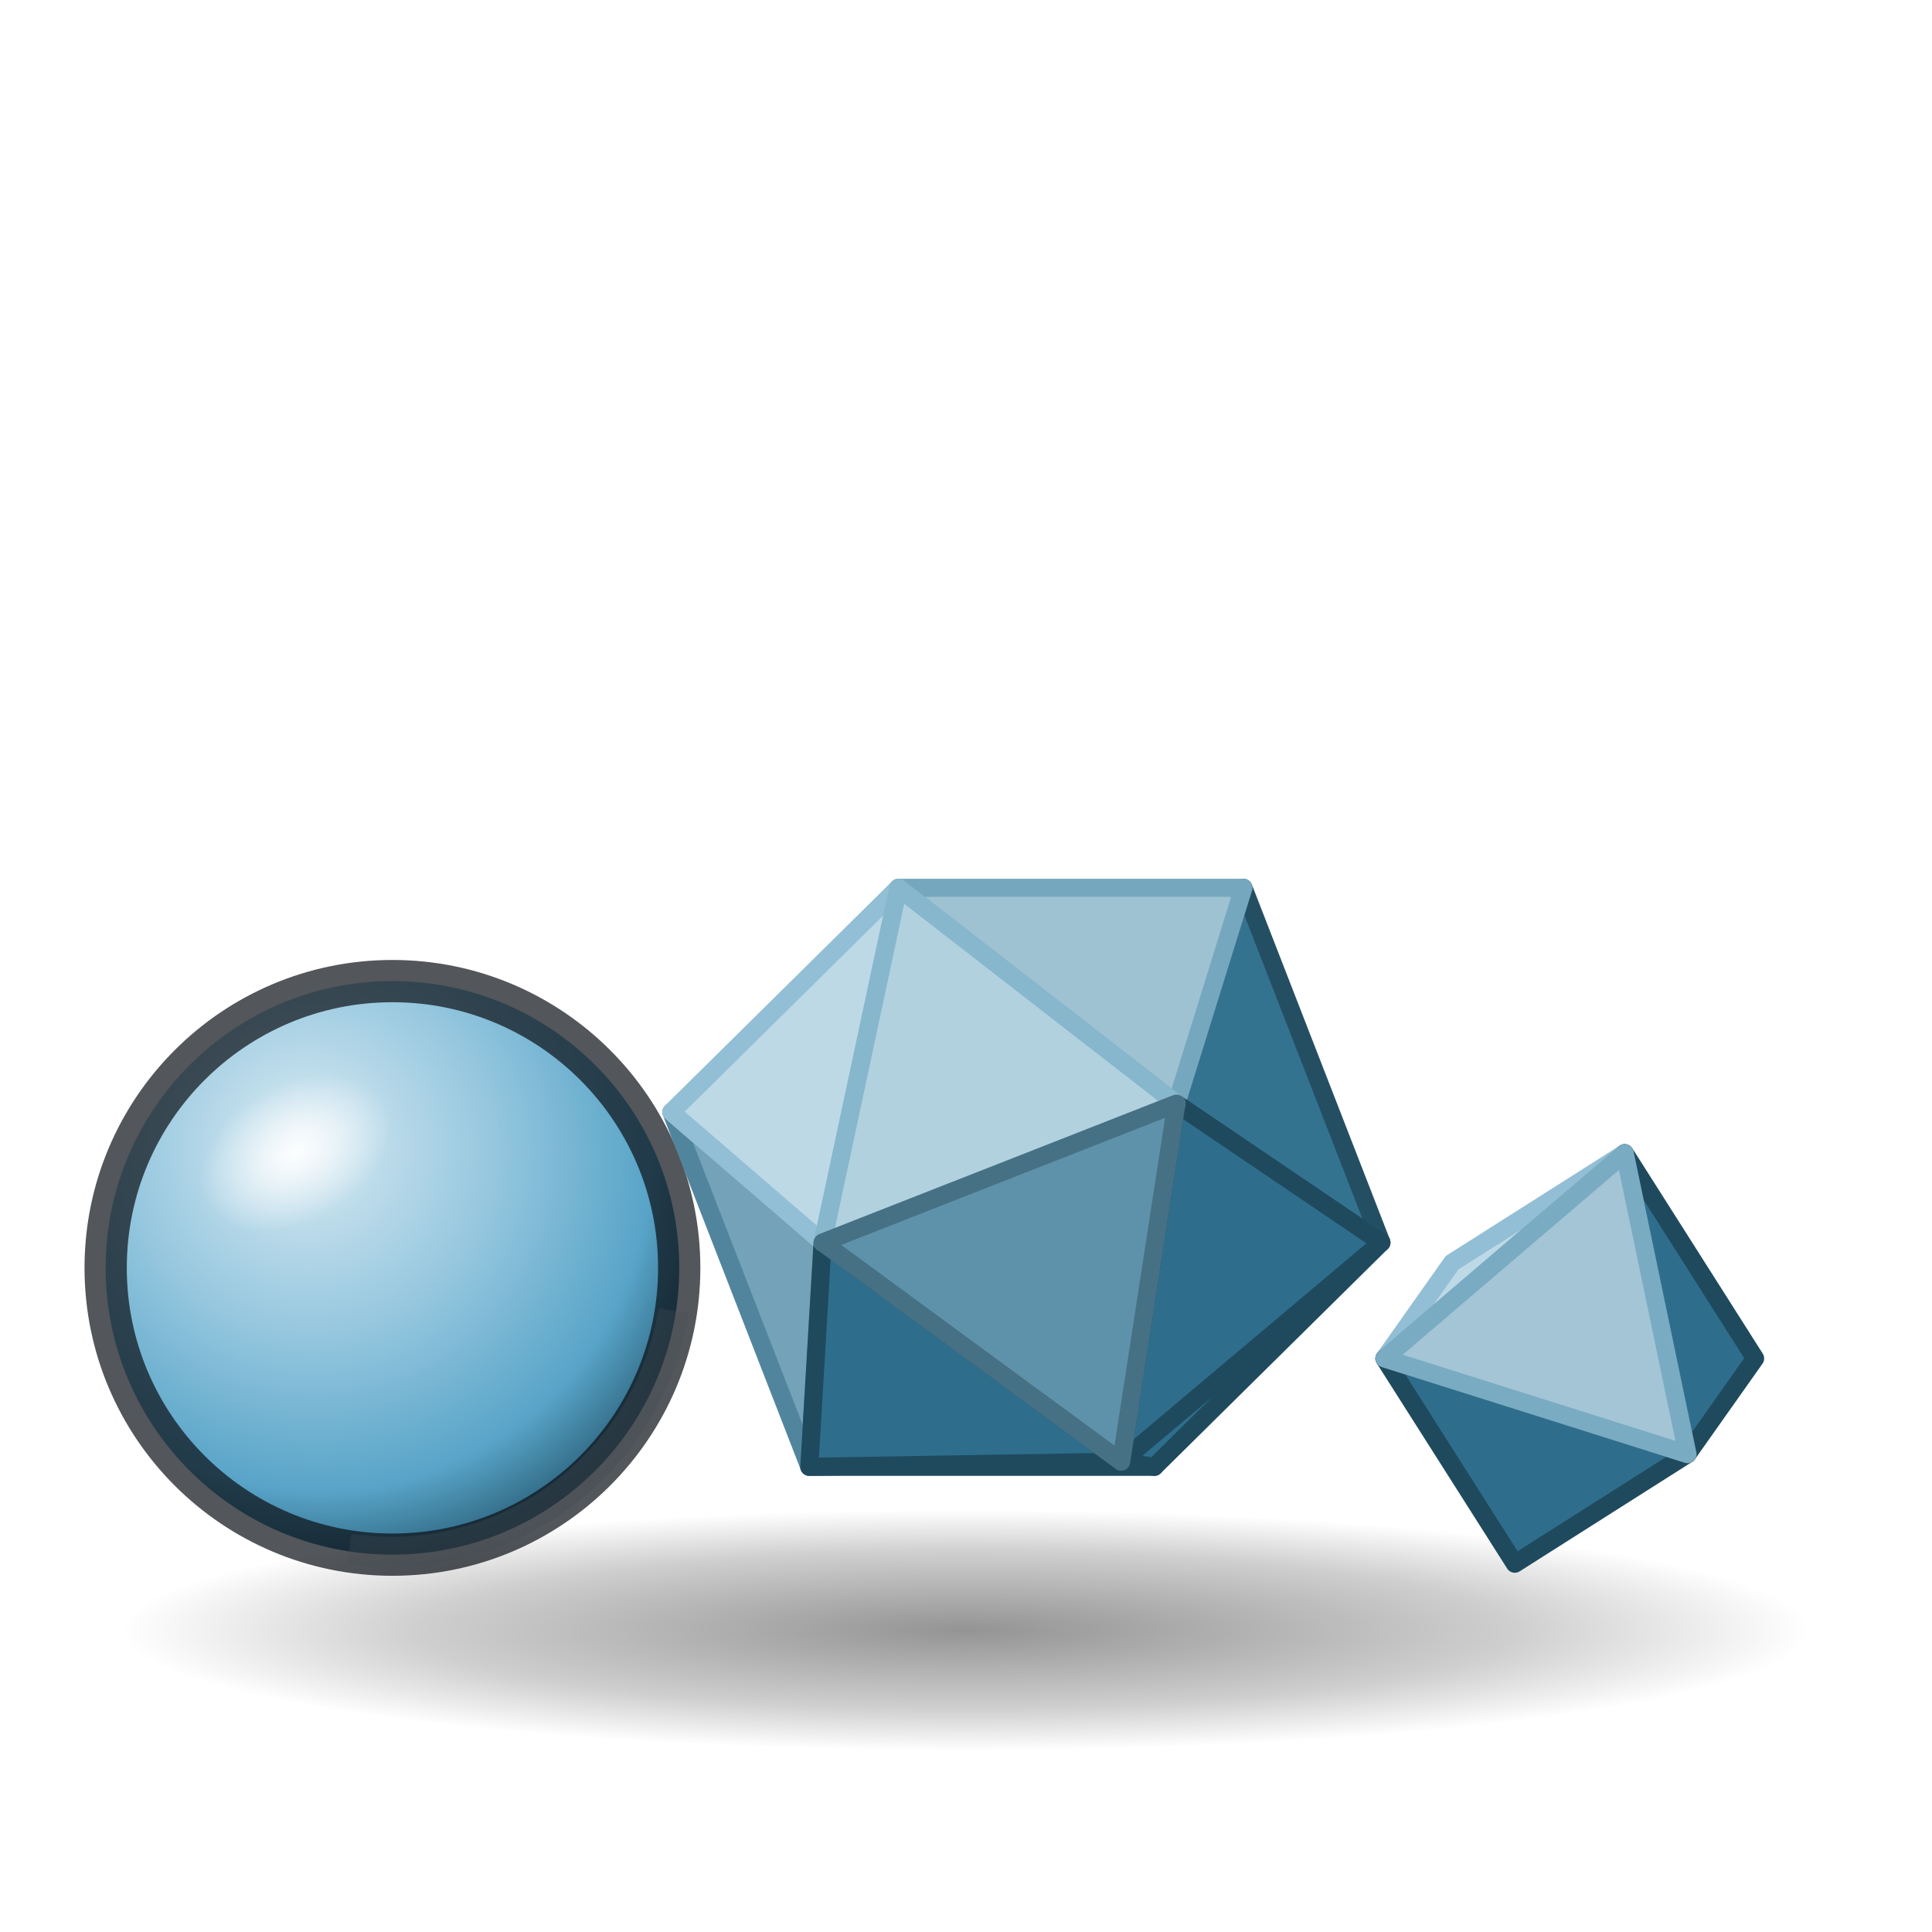
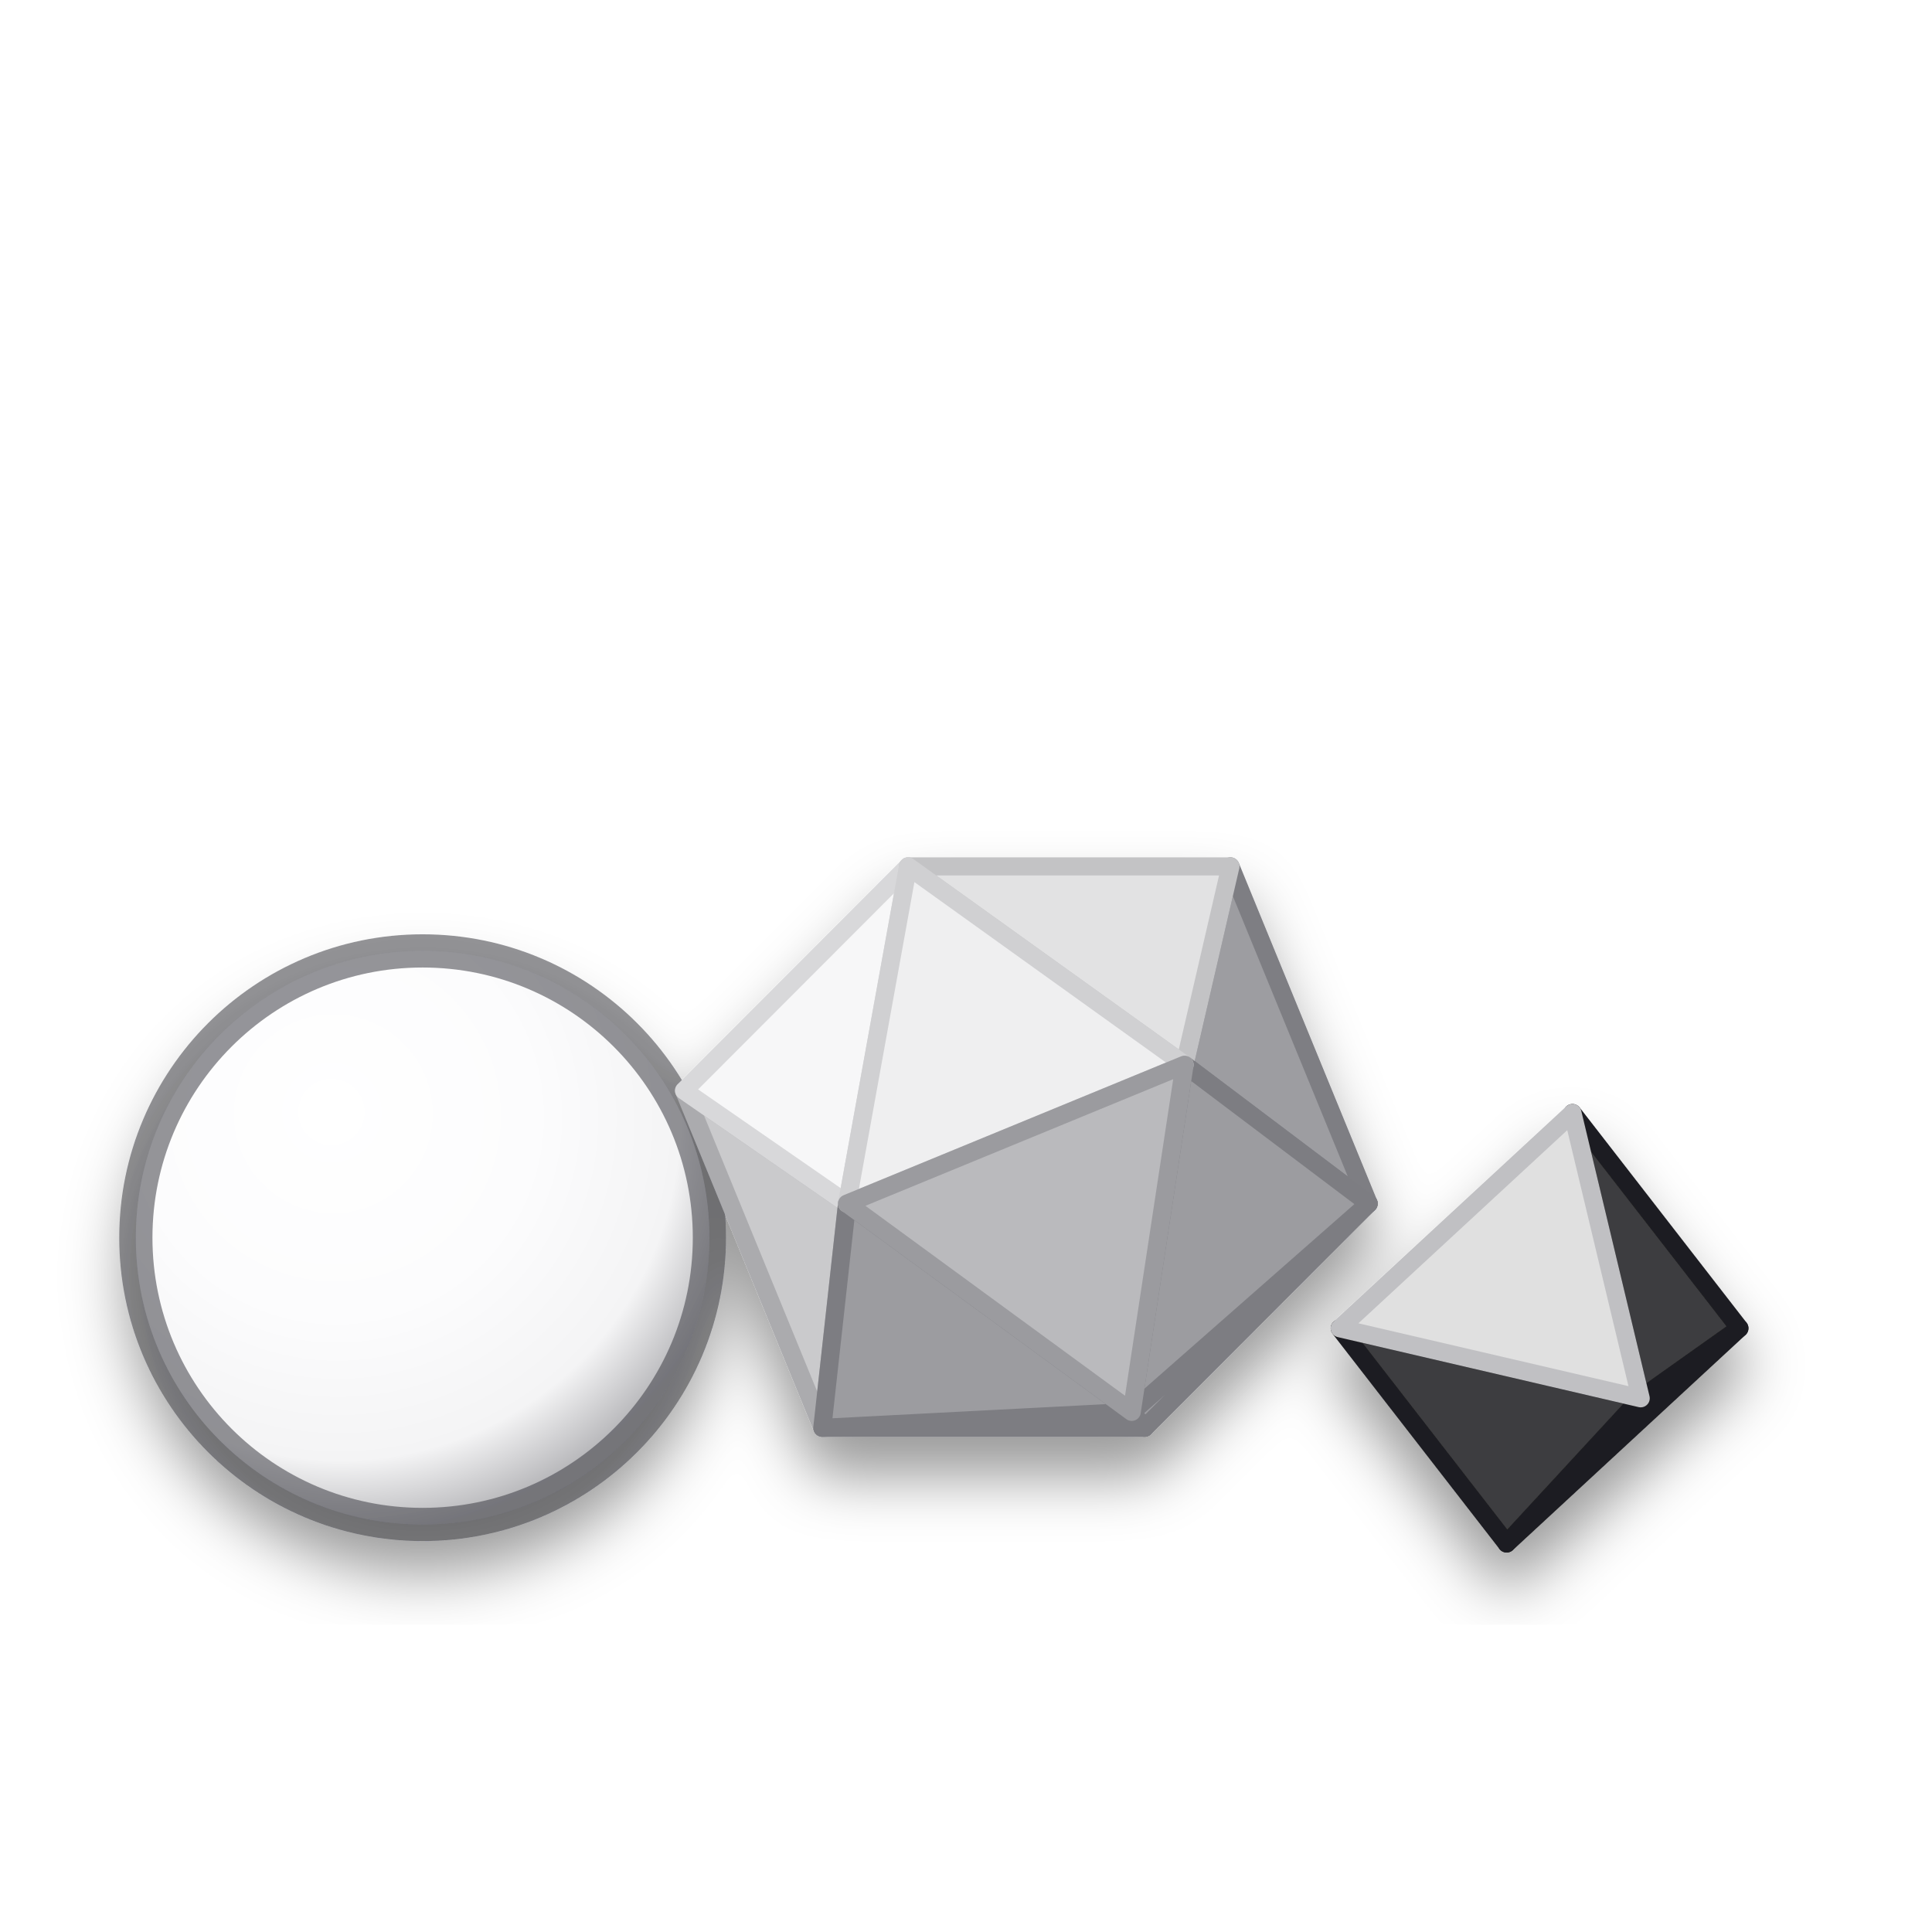
<svg xmlns="http://www.w3.org/2000/svg" viewBox="0 0 64 64" width="64" height="64">
  <defs>
-     <radialGradient id="r1" cx="0.5" cy="0.5" r="0.5" gradientUnits="objectBoundingBox">
-       <stop offset="0" stop-color="#000" stop-opacity="0.42" />
-       <stop offset="0.65" stop-color="#000" stop-opacity="0.189" />
-       <stop offset="1" stop-color="#000" stop-opacity="0" />
+     <linearGradient id="uv_bright" x1="0.15" y1="0" x2="0.85" y2="1">
+       <stop offset="0%" stop-color="#FFFFFF" />
+       <stop offset="55%" stop-color="#E4E4E7" />
+       <stop offset="100%" stop-color="#D4D4D8" />
+     </linearGradient>
+     <linearGradient id="uv_mid" x1="0" y1="0" x2="0" y2="1">
+       <stop offset="0%" stop-color="#E4E4E7" />
+       <stop offset="50%" stop-color="#D4D4D8" />
+       <stop offset="100%" stop-color="#A1A1AA" />
+     </linearGradient>
+     <linearGradient id="uv_slate" x1="0" y1="0" x2="0" y2="1">
+       <stop offset="0%" stop-color="#D4D4D8" />
+       <stop offset="100%" stop-color="#71717A" />
+     </linearGradient>
+     <linearGradient id="uv_dark" x1="0" y1="0" x2="0" y2="1">
+       <stop offset="0%" stop-color="#71717A" />
+       <stop offset="100%" stop-color="#3F3F46" />
+     </linearGradient>
+     <radialGradient id="uv_head_lit" cx="35%" cy="25%" r="72%">
+       <stop offset="0%" stop-color="#FFFFFF" />
+       <stop offset="55%" stop-color="#E4E4E7" />
+       <stop offset="100%" stop-color="#A1A1AA" />
    </radialGradient>
-     <radialGradient id="r2" cx="0.38" cy="0.32" r="0.72" fx="0.34" fy="0.28" gradientUnits="objectBoundingBox">
-       <stop offset="0" stop-color="#daebf3" />
-       <stop offset="0.45" stop-color="#94c6de" />
-       <stop offset="0.8" stop-color="#58a4c8" />
-       <stop offset="1" stop-color="#295e77" />
+     <radialGradient id="uv_sphere" cx="35%" cy="30%" r="68%">
+       <stop offset="0%" stop-color="#FFFFFF" />
+       <stop offset="48%" stop-color="#D4D4D8" />
+       <stop offset="100%" stop-color="#71717A" />
    </radialGradient>
-     <linearGradient id="l3" x1="0" y1="0" x2="1" y2="1" gradientUnits="objectBoundingBox">
-       <stop offset="0" stop-color="#fff" stop-opacity="0" />
-       <stop offset="1" stop-color="#b8d8e8" stop-opacity="0.55" />
+     <linearGradient id="card_bg" x1="0" y1="0" x2="0" y2="1">
+       <stop offset="0%" stop-color="#27272A" />
+       <stop offset="65%" stop-color="#1C1C1F" />
+       <stop offset="100%" stop-color="#141417" />
    </linearGradient>
-     <radialGradient id="r4" cx="0.5" cy="0.5" r="0.5" gradientUnits="objectBoundingBox">
-       <stop offset="0" stop-color="#fff" stop-opacity="0.95" />
-       <stop offset="1" stop-color="#fff" stop-opacity="0" />
+     <radialGradient id="card_floor" cx="50%" cy="78%" r="42%">
+       <stop offset="0%" stop-color="#000000" stop-opacity="0.55" />
+       <stop offset="100%" stop-color="#000000" stop-opacity="0" />
+     </radialGradient>
+     <filter id="soft_drop" x="-12%" y="-12%" width="124%" height="124%">
+       <feDropShadow dx="0" dy="1.3" stdDeviation="1.0" flood-color="#000000" flood-opacity="0.40" />
+     </filter>
+     <radialGradient id="r1" cx="0.36" cy="0.3" r="0.72" fx="0.34" fy="0.28" gradientUnits="objectBoundingBox">
+       <stop offset="0" stop-color="#ffffff" />
+       <stop offset="0.48" stop-color="#fcfcfd" />
+       <stop offset="0.82" stop-color="#f4f4f5" />
+       <stop offset="1" stop-color="#b6b6b9" />
    </radialGradient>
  </defs>
-   <ellipse cx="32" cy="54" rx="28" ry="4" fill="url(#r1)" />
-   <circle cx="13" cy="42" r="9.5" fill="url(#r2)" />
-   <path d="M 11.57 51.31 A 9.5 9.5 0 0 0 22.31 43.42" fill="none" stroke="url(#l3)" stroke-width="1.00" />
-   <ellipse cx="9.77" cy="38.20" rx="3.42" ry="2.28" fill="url(#r4)" transform="rotate(-30 9.77 38.20)" />
-   <circle cx="13" cy="42" r="9.5" fill="none" stroke="#0b0f15" stroke-opacity="0.7" stroke-width="1.4" />
-   <polygon points="38.24,48.59 37.14,48.42 26.81,48.59" fill="#2e6e8c" stroke="#1f4a5e" stroke-width="0.6" stroke-linejoin="round" />
-   <polygon points="38.24,48.59 45.76,41.16 37.14,48.42" fill="#2e6e8c" stroke="#1f4a5e" stroke-width="0.6" stroke-linejoin="round" />
-   <polygon points="27.25,41.16 22.24,36.84 26.81,48.59" fill="#74a2b8" stroke="#51859e" stroke-width="0.6" stroke-linejoin="round" />
-   <polygon points="41.19,29.41 38.97,36.56 45.76,41.16" fill="#347390" stroke="#244f63" stroke-width="0.6" stroke-linejoin="round" />
-   <polygon points="29.76,29.41 22.24,36.84 27.25,41.16" fill="#bed9e6" stroke="#92bfd5" stroke-width="0.6" stroke-linejoin="round" />
-   <polygon points="26.81,48.59 37.14,48.42 27.25,41.16" fill="#2e6e8c" stroke="#1f4a5e" stroke-width="0.6" stroke-linejoin="round" />
-   <polygon points="29.76,29.41 38.97,36.56 41.19,29.41" fill="#9fc2d2" stroke="#75a8be" stroke-width="0.6" stroke-linejoin="round" />
-   <polygon points="37.14,48.42 45.76,41.16 38.97,36.56" fill="#2e6e8c" stroke="#1f4a5e" stroke-width="0.6" stroke-linejoin="round" />
-   <polygon points="29.76,29.41 27.25,41.16 38.97,36.56" fill="#b2d1df" stroke="#87b7cd" stroke-width="0.6" stroke-linejoin="round" />
-   <polygon points="38.97,36.56 27.25,41.16 37.14,48.42" fill="#5e92aa" stroke="#467185" stroke-width="0.6" stroke-linejoin="round" />
-   <circle cx="34" cy="39" r="11.94" fill="none" stroke="#0b0f15" stroke-opacity="0.0" />
-   <polygon points="45.86,45.00 53.82,38.20 48.10,41.83" fill="#bed9e6" stroke="#92bfd5" stroke-width="0.6" stroke-linejoin="round" />
-   <polygon points="58.14,45.00 53.82,38.20 55.90,48.17" fill="#2e6e8c" stroke="#1f4a5e" stroke-width="0.6" stroke-linejoin="round" />
-   <polygon points="45.86,45.00 50.18,51.80 55.90,48.17" fill="#2e6e8c" stroke="#1f4a5e" stroke-width="0.6" stroke-linejoin="round" />
-   <polygon points="45.86,45.00 55.90,48.17 53.82,38.20" fill="#a3c5d5" stroke="#79abc2" stroke-width="0.6" stroke-linejoin="round" />
-   <circle cx="52" cy="45" r="7.46" fill="none" stroke="#0b0f15" stroke-opacity="0.0" />
+   <g filter="url(#soft_drop)">
+     <circle cx="14" cy="41" r="9.5" fill="url(#r1)" />
+     <circle cx="14" cy="41" r="9.5" fill="none" stroke="#3f3f46" stroke-opacity="0.55" stroke-width="1.1" />
+     <polygon points="37.92,47.30 37.49,46.77 27.24,47.30" fill="#9c9ca0" stroke="#7d7d82" stroke-width="0.6" stroke-linejoin="round" />
+     <polygon points="37.92,47.30 45.34,39.87 37.49,46.77" fill="#9c9ca0" stroke="#7d7d82" stroke-width="0.6" stroke-linejoin="round" />
+     <polygon points="28.06,39.87 22.66,36.13 27.24,47.30" fill="#cacacc" stroke="#ababae" stroke-width="0.6" stroke-linejoin="round" />
+     <polygon points="40.76,28.70 39.24,35.27 45.34,39.87" fill="#9d9da1" stroke="#7e7e83" stroke-width="0.6" stroke-linejoin="round" />
+     <polygon points="30.08,28.70 22.66,36.13 28.06,39.87" fill="#f7f7f8" stroke="#d8d8da" stroke-width="0.6" stroke-linejoin="round" />
+     <polygon points="30.08,28.70 39.24,35.27 40.76,28.70" fill="#e2e2e3" stroke="#c3c3c5" stroke-width="0.6" stroke-linejoin="round" />
+     <polygon points="27.24,47.30 37.49,46.77 28.06,39.87" fill="#9c9ca0" stroke="#7d7d82" stroke-width="0.6" stroke-linejoin="round" />
+     <polygon points="37.49,46.77 45.34,39.87 39.24,35.27" fill="#9c9ca0" stroke="#7d7d82" stroke-width="0.6" stroke-linejoin="round" />
+     <polygon points="30.08,28.70 28.06,39.87 39.24,35.27" fill="#efeff0" stroke="#d0d0d2" stroke-width="0.6" stroke-linejoin="round" />
+     <polygon points="39.24,35.27 28.06,39.87 37.49,46.77" fill="#bababd" stroke="#9b9b9f" stroke-width="0.6" stroke-linejoin="round" />
+     <polygon points="57.62,44.00 54.35,46.32 49.91,51.13" fill="#3c3c3f" stroke="#1e1e20" stroke-width="0.6" stroke-linejoin="round" />
+     <polygon points="57.62,44.00 52.09,36.87 54.35,46.32" fill="#3d3d40" stroke="#1f1f21" stroke-width="0.6" stroke-linejoin="round" />
+     <polygon points="44.38,44.00 49.91,51.13 54.35,46.32" fill="#3c3c3f" stroke="#1e1e20" stroke-width="0.6" stroke-linejoin="round" />
+     <polygon points="44.38,44.00 54.35,46.32 52.09,36.87" fill="#e0e0e0" stroke="#c0c0c3" stroke-width="0.6" stroke-linejoin="round" />
+   </g>
</svg>
